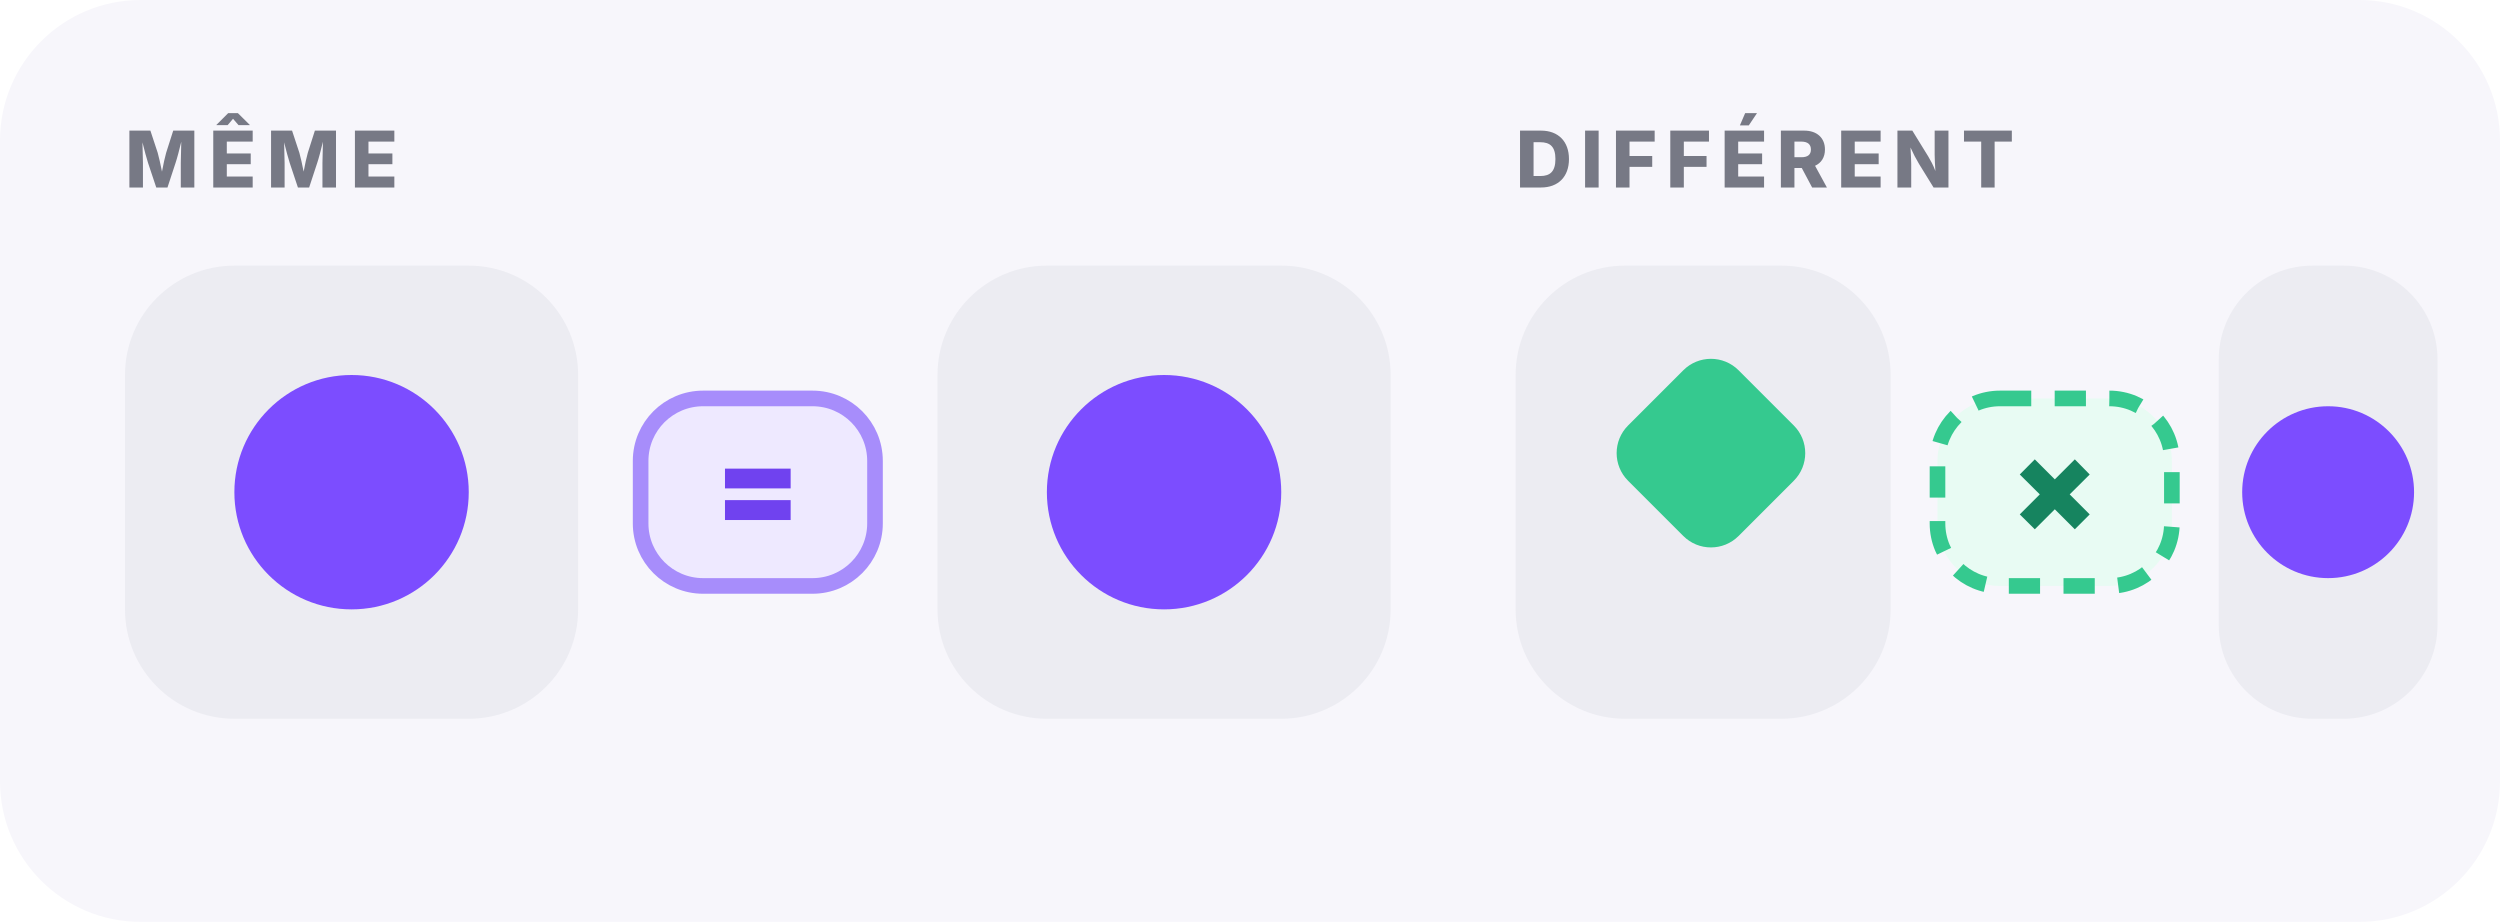
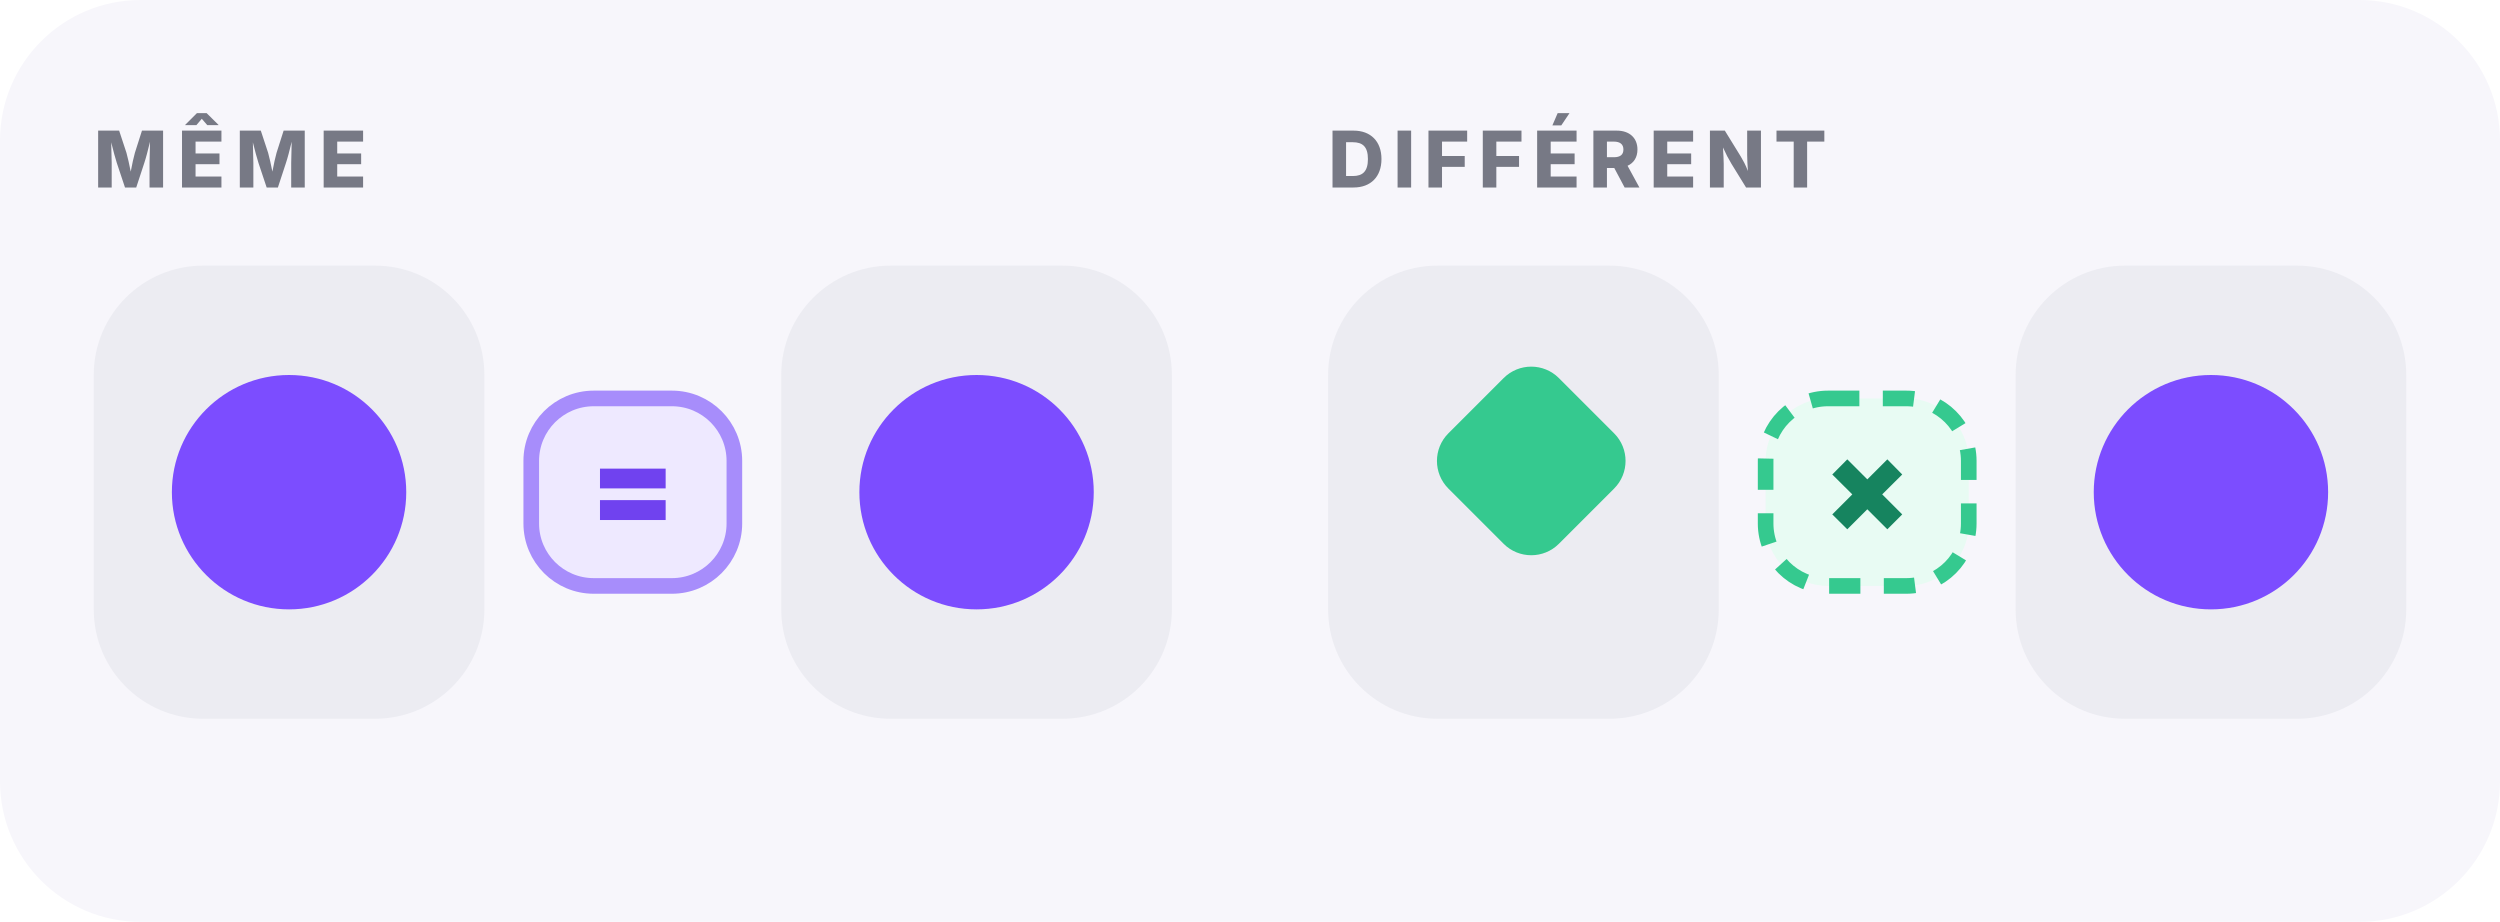
<svg xmlns="http://www.w3.org/2000/svg" viewBox="0 0 320 118" role="img" aria-label="Exemple visuel même et différent">
  <rect width="320" height="118" rx="18" fill="#f7f6fb" />
-   <text x="16" y="24" font-family="Inter,Segoe UI,Arial,sans-serif" font-size="10" font-weight="800" fill="#777985" letter-spacing="1.3">MÊME</text>
-   <rect x="16" y="34" width="58" height="58" rx="14" fill="#ececf2" />
-   <circle cx="45" cy="63" r="15" fill="#7c4dff" />
-   <rect x="82" y="51" width="30" height="24" rx="8" fill="#eee9ff" stroke="#a78dfb" stroke-width="2" />
-   <text x="97" y="68" text-anchor="middle" font-family="Inter,Segoe UI,Arial,sans-serif" font-size="16" font-weight="900" fill="#7042ef">=</text>
-   <rect x="120" y="34" width="58" height="58" rx="14" fill="#ececf2" />
-   <circle cx="149" cy="63" r="15" fill="#7c4dff" />
-   <text x="194" y="24" font-family="Inter,Segoe UI,Arial,sans-serif" font-size="10" font-weight="800" fill="#777985" letter-spacing="1.1">DIFFÉRENT</text>
-   <rect x="194" y="34" width="48" height="58" rx="14" fill="#ececf2" />
-   <rect x="209" y="48" width="20" height="20" rx="5" transform="rotate(45 219 58)" fill="#35c98f" />
-   <rect x="248" y="51" width="30" height="24" rx="8" fill="#e8fbf3" stroke="#35c98f" stroke-width="2" stroke-dasharray="4 3" />
-   <text x="263" y="68" text-anchor="middle" font-family="Inter,Segoe UI,Arial,sans-serif" font-size="16" font-weight="900" fill="#16845f">×</text>
-   <rect x="284" y="34" width="28" height="58" rx="12" fill="#ececf2" />
-   <circle cx="298" cy="63" r="11" fill="#7c4dff" />
+   <text x="12" y="24" font-family="Inter,Segoe UI,Arial,sans-serif" font-size="10" font-weight="800" fill="#777985" letter-spacing="1.3">MÊME</text>
+   <rect x="12" y="34" width="50" height="58" rx="14" fill="#ececf2" />
+   <circle cx="37" cy="63" r="15" fill="#7c4dff" />
+   <rect x="68" y="51" width="26" height="24" rx="8" fill="#eee9ff" stroke="#a78dfb" stroke-width="2" />
+   <text x="81" y="68" text-anchor="middle" font-family="Inter,Segoe UI,Arial,sans-serif" font-size="16" font-weight="900" fill="#7042ef">=</text>
+   <rect x="100" y="34" width="50" height="58" rx="14" fill="#ececf2" />
+   <circle cx="125" cy="63" r="15" fill="#7c4dff" />
+   <text x="170" y="24" font-family="Inter,Segoe UI,Arial,sans-serif" font-size="10" font-weight="800" fill="#777985" letter-spacing="1.1">DIFFÉRENT</text>
+   <rect x="170" y="34" width="50" height="58" rx="14" fill="#ececf2" />
+   <rect x="186" y="49" width="20" height="20" rx="5" transform="rotate(45 196 59)" fill="#35c98f" />
+   <rect x="226" y="51" width="26" height="24" rx="8" fill="#e8fbf3" stroke="#35c98f" stroke-width="2" stroke-dasharray="4 3" />
+   <text x="239" y="68" text-anchor="middle" font-family="Inter,Segoe UI,Arial,sans-serif" font-size="16" font-weight="900" fill="#16845f">×</text>
+   <rect x="258" y="34" width="50" height="58" rx="14" fill="#ececf2" />
+   <circle cx="283" cy="63" r="15" fill="#7c4dff" />
</svg>
